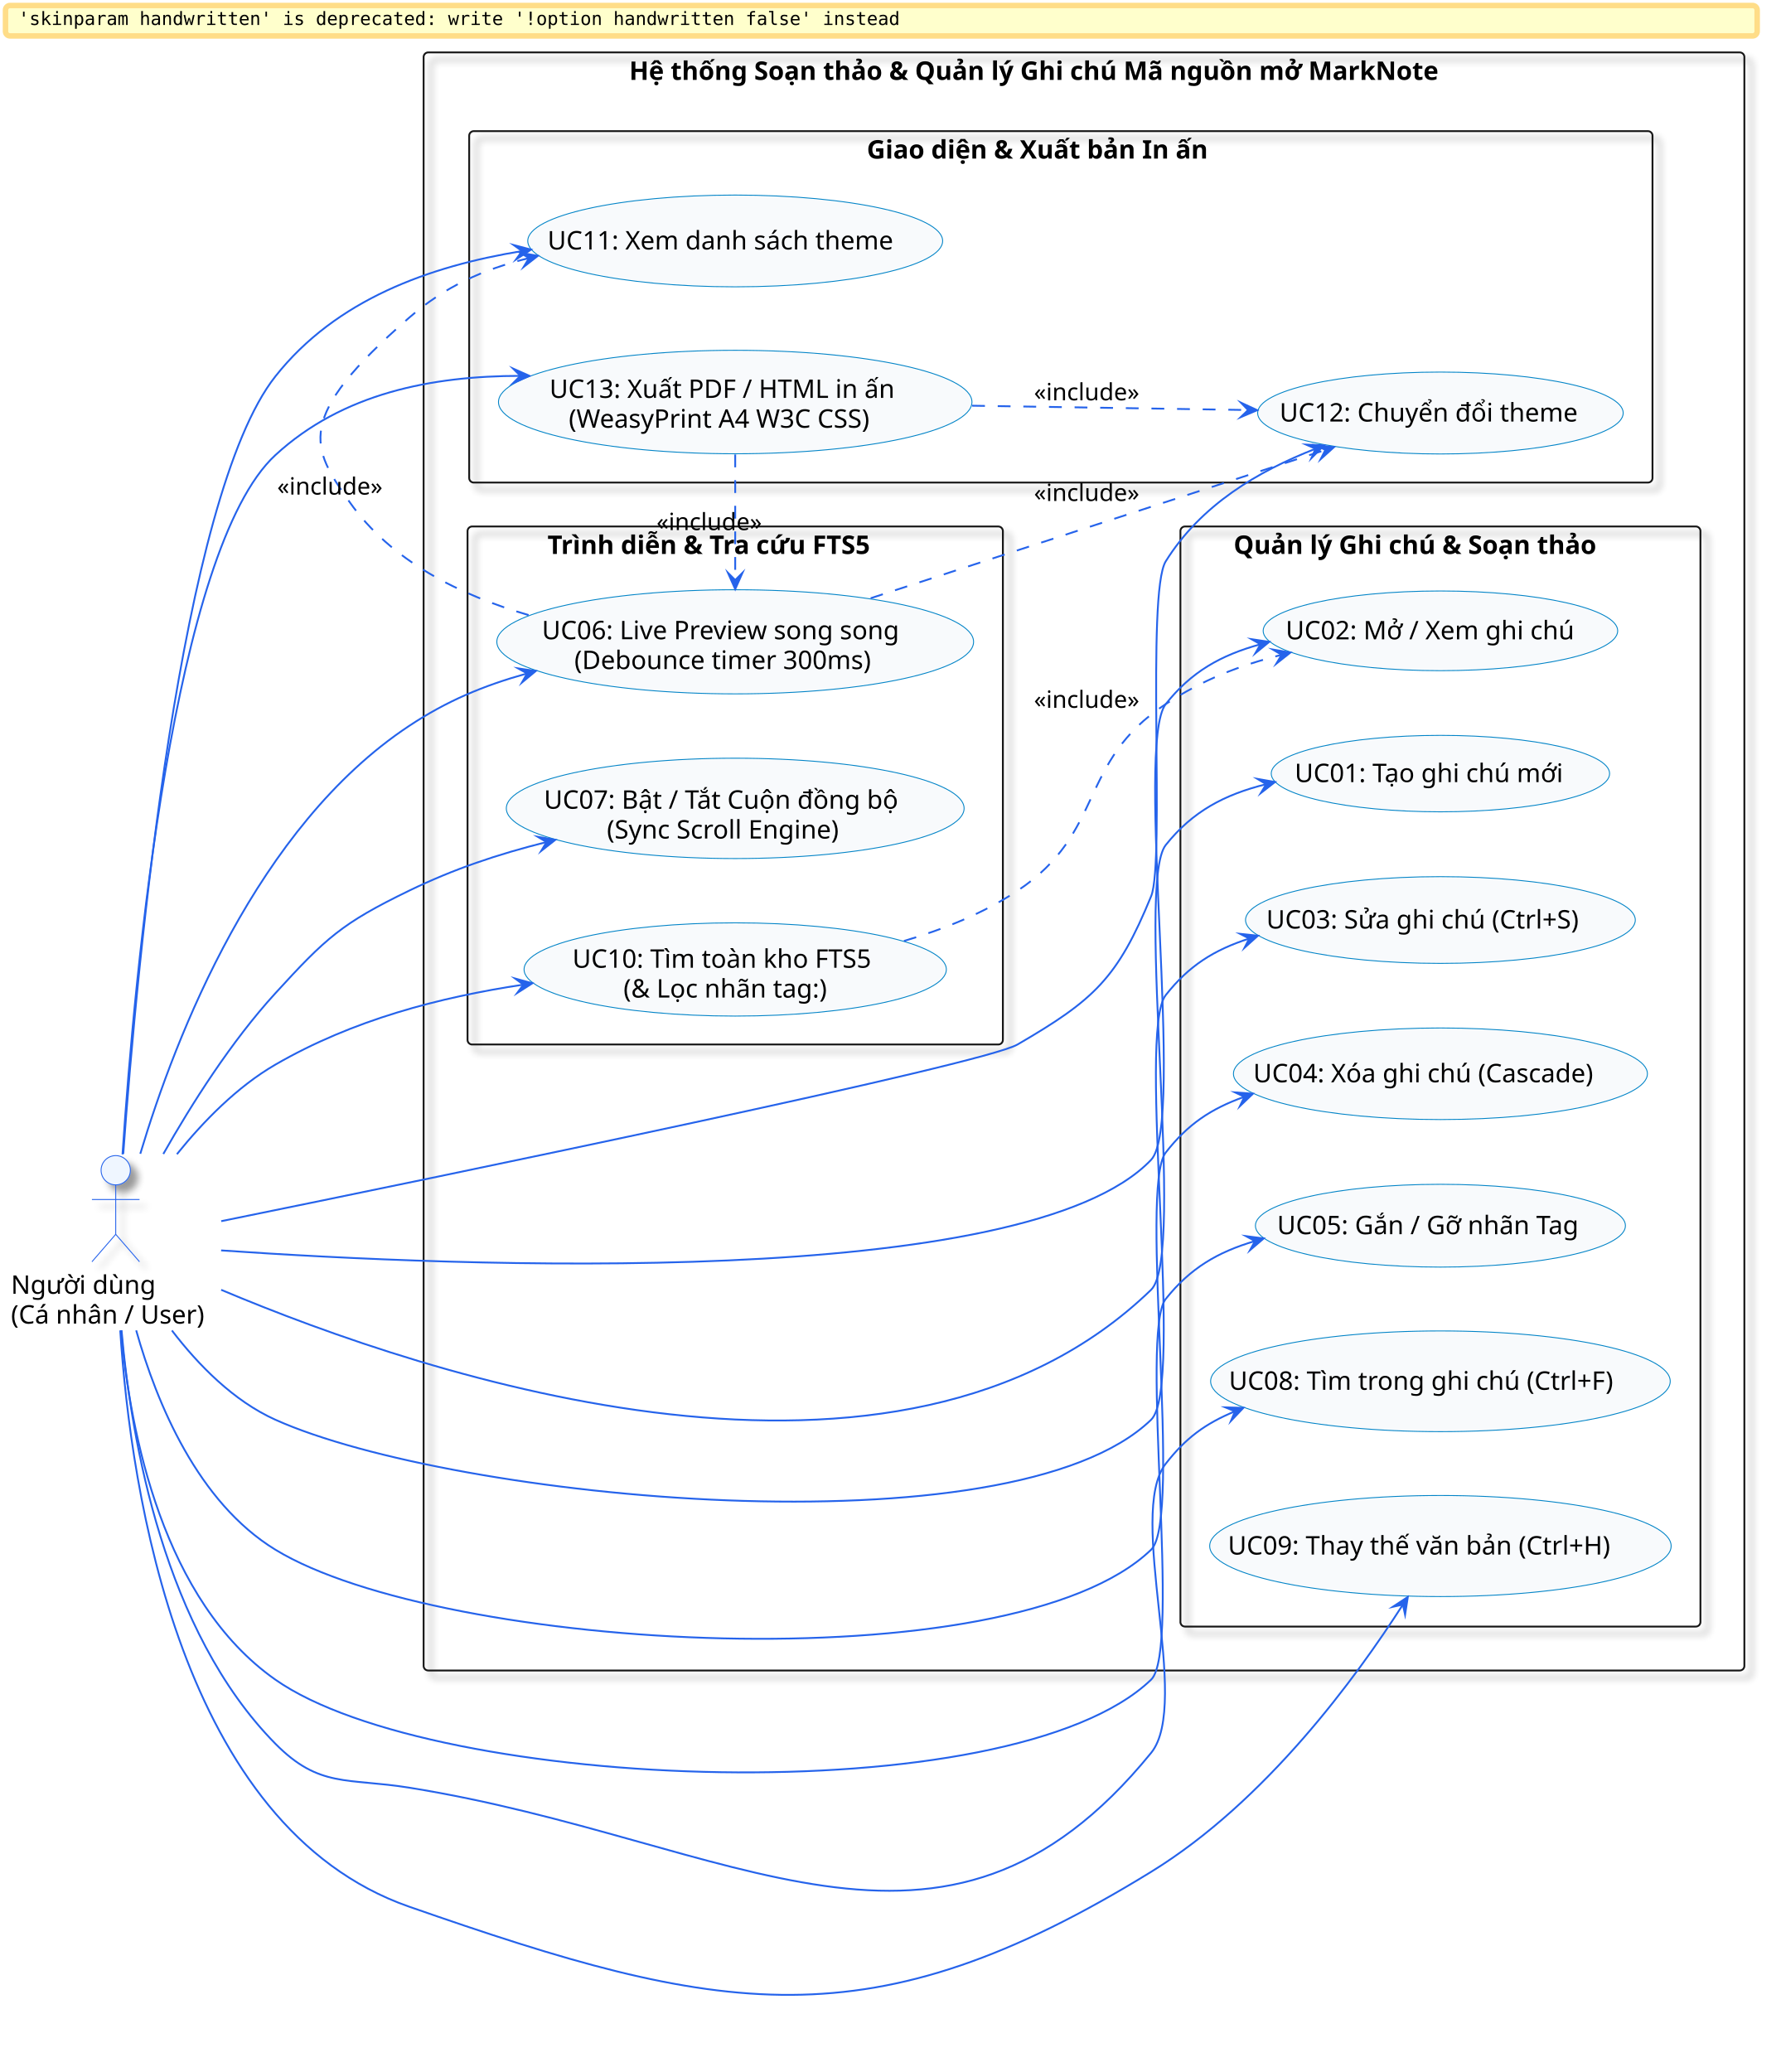
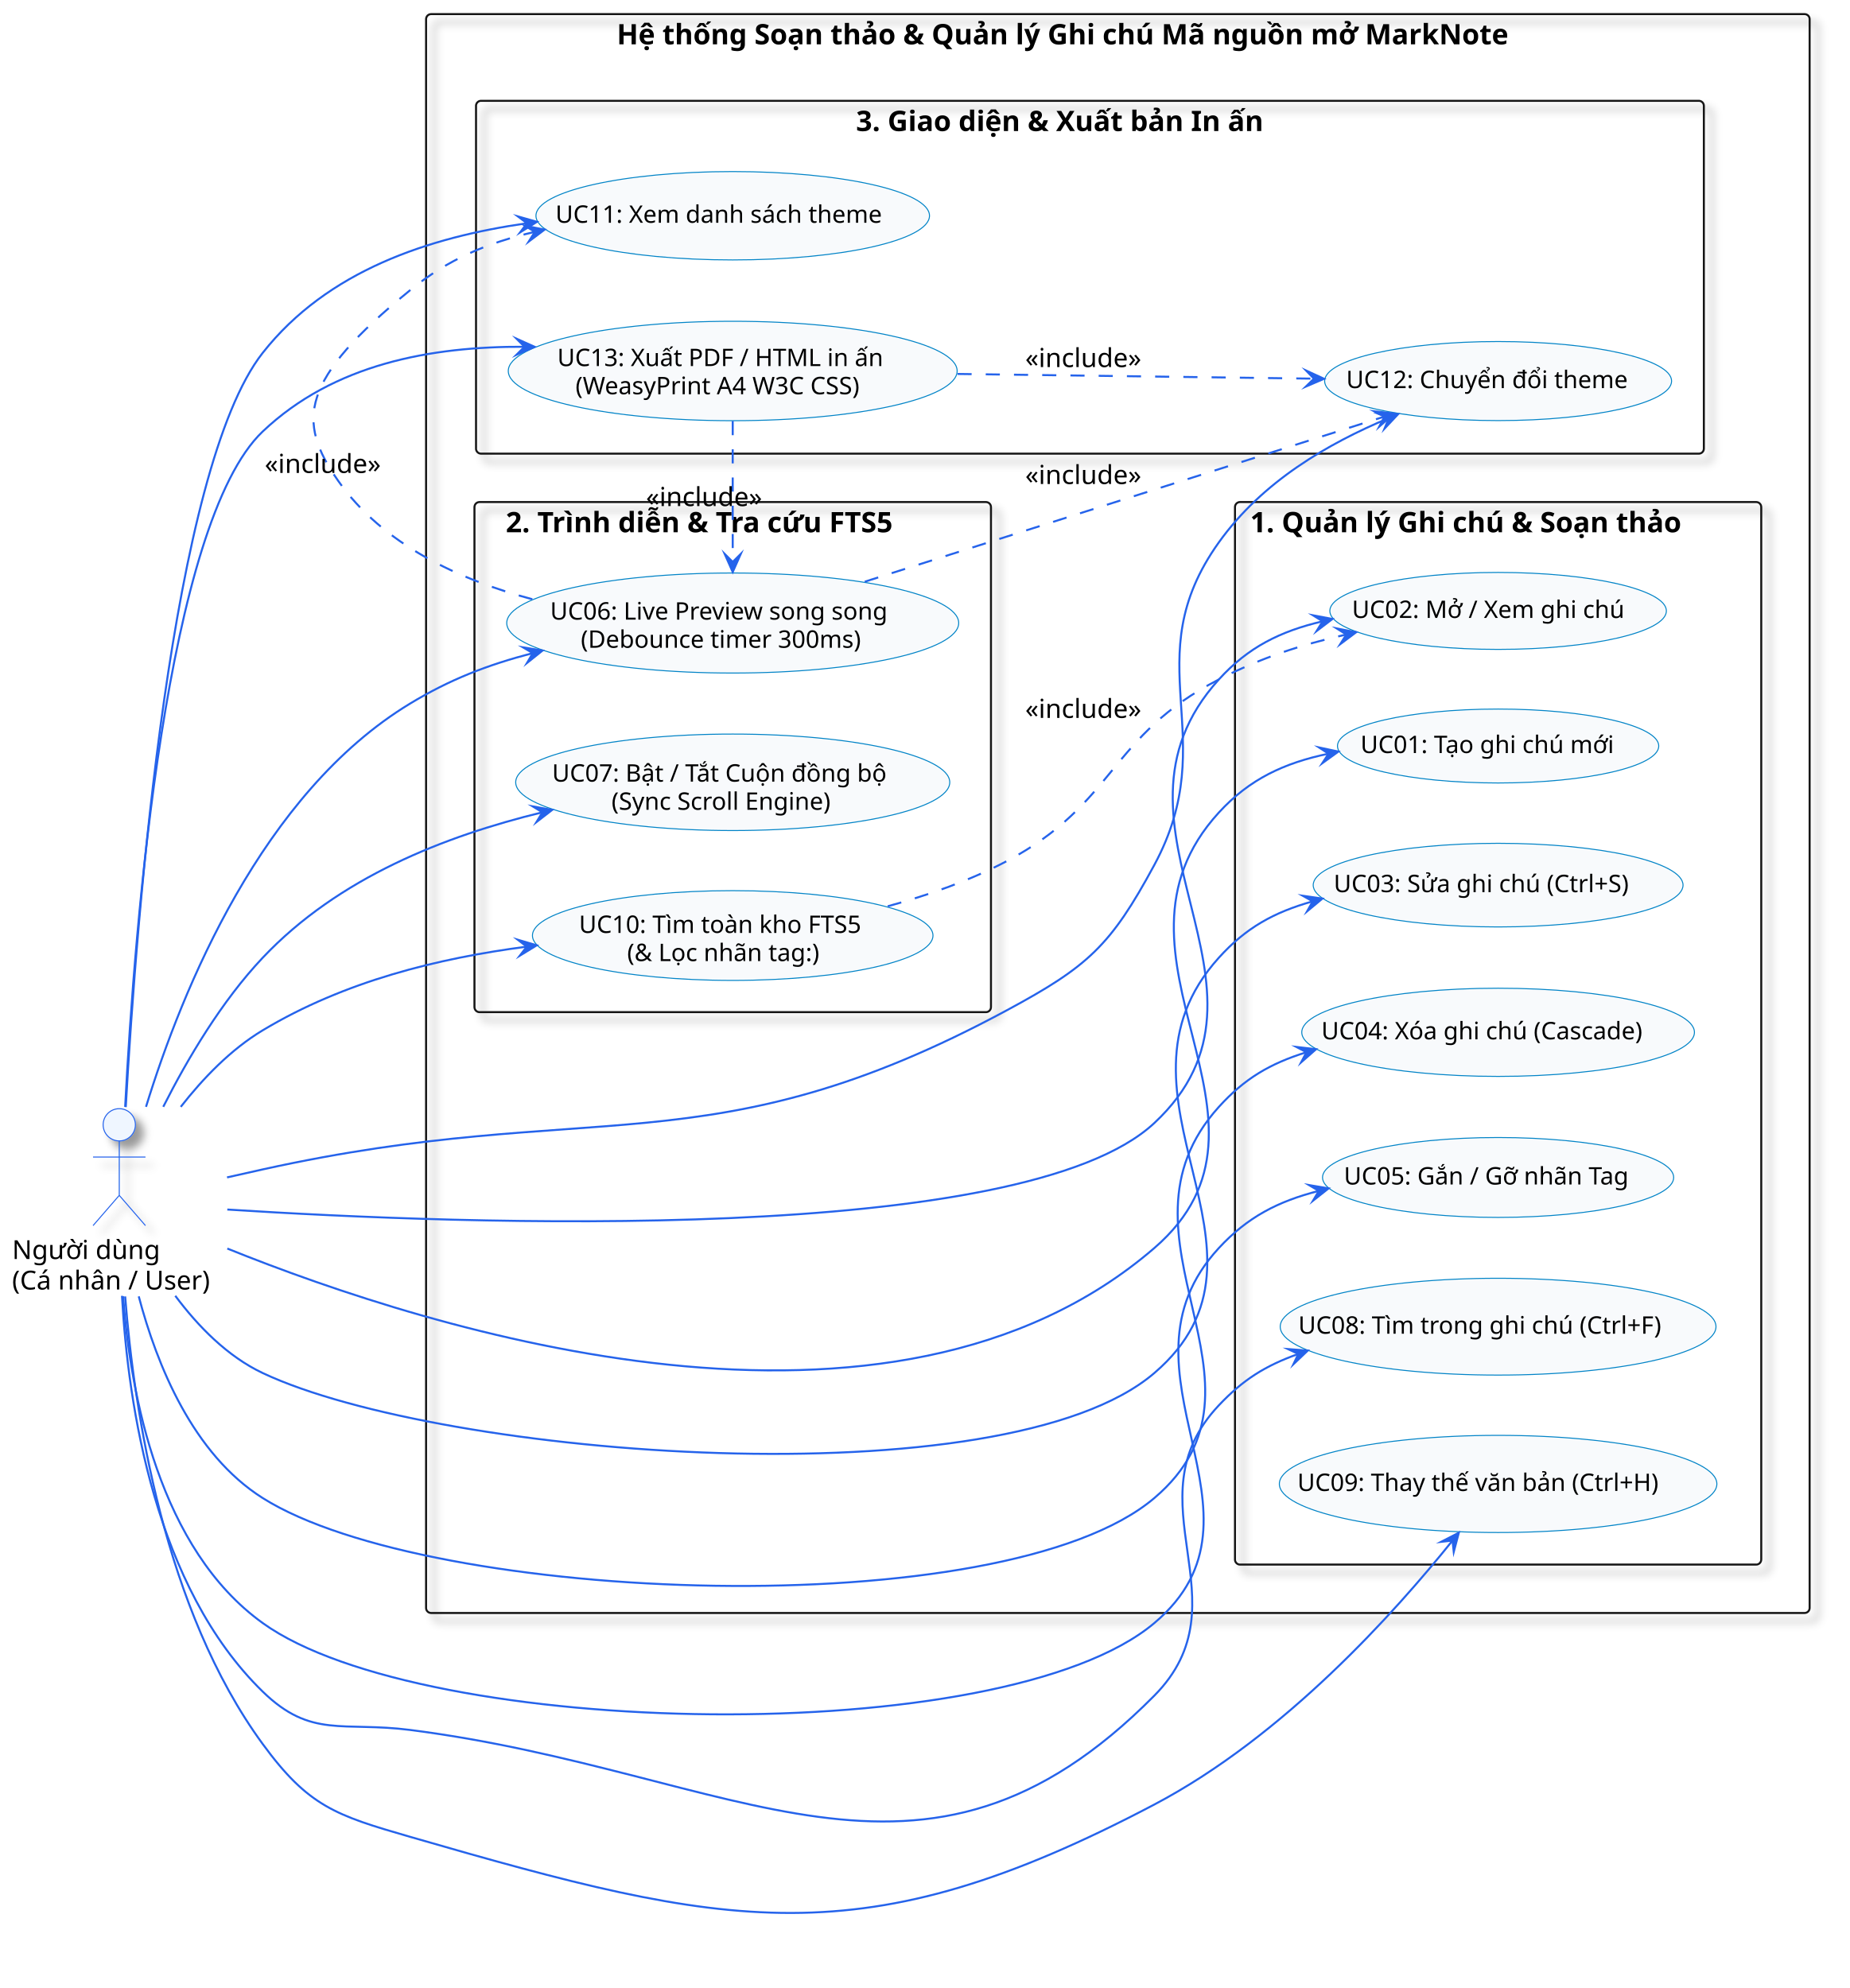
- <svg xmlns="http://www.w3.org/2000/svg" version="1.1" data-diagram-type="DESCRIPTION" style="width:973px;height:1132px;background:#FFFFFF;" width="973px" height="1132px" viewBox="0 0 973 1132" zoomAndPan="magnify" preserveAspectRatio="none" contentStyleType="text/css">
+ <svg xmlns="http://www.w3.org/2000/svg" version="1.1" data-diagram-type="DESCRIPTION" style="width:917px;height:986px;background:#FFFFFF;" width="917px" height="986px" viewBox="0 0 917 986" zoomAndPan="magnify" preserveAspectRatio="none" contentStyleType="text/css">
  <defs>
-     <filter id="f12f9szwj4ebr2" x="-1" y="-1" width="300%" height="300%">
+     <filter id="fkn9nlj44kqrz" x="-1" y="-1" width="300%" height="300%">
      <feGaussianBlur result="blurOut" stdDeviation="2" />
      <feColorMatrix type="matrix" in="blurOut" result="blurOut2" values="0 0 0 0 0 0 0 0 0 0 0 0 0 0 0 0 0 0 .4 0" />
      <feOffset result="blurOut3" in="blurOut2" dx="4" dy="4" />
      <feBlend in="SourceGraphic" in2="blurOut3" mode="normal" />
    </filter>
  </defs>
  <g font-family="sans-serif" lengthAdjust="spacing">
-     <rect x="3" y="3" width="957.05" height="16.641" fill="#FFC" style="stroke:#FD8;stroke-width:3;" rx="2.5" ry="2.5" />
-     <text x="10" y="13.641" fill="#000" font-size="10" textLength="481.641" font-family="monospace">'skinparam handwritten' is deprecated: write '!option handwritten false' instead</text>
-     <g class="cluster" data-qualified-name="H. th.ng So.n th.o . Qu.n l. Ghi ch. M. ngu.n m. MarkNote" id="ent0002" data-source-line="20">
-       <rect x="231.45" y="28.641" width="721.6" height="884" fill="none" style="stroke:#181818;stroke-width:1;" filter="url(#f12f9szwj4ebr2)" rx="2.5" ry="2.5" />
-       <text x="343.774" y="43.636" fill="#000" font-size="14" textLength="496.952" font-weight="700" font-family="'Segoe UI'">Hệ thống Soạn thảo &amp; Quản lý Ghi chú Mã nguồn mở MarkNote</text>
+     <g class="cluster" data-qualified-name="H. th.ng So.n th.o . Qu.n l. Ghi ch. M. ngu.n m. MarkNote" id="ent0002" data-source-line="23">
+       <rect x="211.28" y="7" width="686.08" height="793" fill="none" style="stroke:#181818;stroke-width:1;" filter="url(#fkn9nlj44kqrz)" rx="2.5" ry="2.5" />
+       <text x="305.844" y="21.995" fill="#000" font-size="14" textLength="496.952" font-weight="700" font-family="'Segoe UI'">Hệ thống Soạn thảo &amp; Quản lý Ghi chú Mã nguồn mở MarkNote</text>
    </g>
-     <g class="cluster" data-qualified-name="H. th.ng So.n th.o . Qu.n l. Ghi ch. M. ngu.n m. MarkNote.Qu.n l. Ghi ch. . So.n th.o" id="ent0003" data-source-line="21">
-       <rect x="644.93" y="287.641" width="284.12" height="601" fill="none" style="stroke:#181818;stroke-width:1;" filter="url(#f12f9szwj4ebr2)" rx="2.5" ry="2.5" />
-       <text x="673.995" y="302.636" fill="#000" font-size="14" textLength="225.989" font-weight="700" font-family="'Segoe UI'">Quản lý Ghi chú &amp; Soạn thảo</text>
+     <g class="cluster" data-qualified-name="H. th.ng So.n th.o . Qu.n l. Ghi ch. M. ngu.n m. MarkNote.1. Qu.n l. Ghi ch. . So.n th.o" id="ent0003" data-source-line="24">
+       <rect x="612.4" y="249" width="260.96" height="527" fill="none" style="stroke:#181818;stroke-width:1;" filter="url(#fkn9nlj44kqrz)" rx="2.5" ry="2.5" />
+       <text x="619.919" y="263.995" fill="#000" font-size="14" textLength="245.923" font-weight="700" font-family="'Segoe UI'">1. Quản lý Ghi chú &amp; Soạn thảo</text>
    </g>
-     <g class="cluster" data-qualified-name="H. th.ng So.n th.o . Qu.n l. Ghi ch. M. ngu.n m. MarkNote.Tr.nh di.n . Tra c.u FTS5" id="ent0011" data-source-line="31">
-       <rect x="255.45" y="287.641" width="292.48" height="283" fill="none" style="stroke:#181818;stroke-width:1;" filter="url(#f12f9szwj4ebr2)" rx="2.5" ry="2.5" />
-       <text x="299.13" y="302.636" fill="#000" font-size="14" textLength="205.119" font-weight="700" font-family="'Segoe UI'">Trình diễn &amp; Tra cứu FTS5</text>
+     <g class="cluster" data-qualified-name="H. th.ng So.n th.o . Qu.n l. Ghi ch. M. ngu.n m. MarkNote.2. Tr.nh di.n . Tra c.u FTS5" id="ent0011" data-source-line="34">
+       <rect x="235.28" y="249" width="256.12" height="253" fill="none" style="stroke:#181818;stroke-width:1;" filter="url(#fkn9nlj44kqrz)" rx="2.5" ry="2.5" />
+       <text x="250.814" y="263.995" fill="#000" font-size="14" textLength="225.053" font-weight="700" font-family="'Segoe UI'">2. Trình diễn &amp; Tra cứu FTS5</text>
    </g>
-     <g class="cluster" data-qualified-name="H. th.ng So.n th.o . Qu.n l. Ghi ch. M. ngu.n m. MarkNote.Giao di.n . Xu.t b.n In .n" id="ent0015" data-source-line="37">
-       <rect x="256.35" y="71.641" width="646.51" height="192" fill="none" style="stroke:#181818;stroke-width:1;" filter="url(#f12f9szwj4ebr2)" rx="2.5" ry="2.5" />
-       <text x="473.597" y="86.636" fill="#000" font-size="14" textLength="212.017" font-weight="700" font-family="'Segoe UI'">Giao diện &amp; Xuất bản In ấn</text>
+     <g class="cluster" data-qualified-name="H. th.ng So.n th.o . Qu.n l. Ghi ch. M. ngu.n m. MarkNote.3. Giao di.n . Xu.t b.n In .n" id="ent0015" data-source-line="40">
+       <rect x="236.04" y="50" width="608.87" height="175" fill="none" style="stroke:#181818;stroke-width:1;" filter="url(#fkn9nlj44kqrz)" rx="2.5" ry="2.5" />
+       <text x="424.5" y="64.995" fill="#000" font-size="14" textLength="231.95" font-weight="700" font-family="'Segoe UI'">3. Giao diện &amp; Xuất bản In ấn</text>
    </g>
-     <g class="entity" data-qualified-name="H. th.ng So.n th.o . Qu.n l. Ghi ch. M. ngu.n m. MarkNote.Qu.n l. Ghi ch. . So.n th.o.UC01" id="ent0004" data-source-line="22">
-       <ellipse cx="786.987" cy="422.638" rx="92.437" ry="20.887" fill="#F8FAFC" style="stroke:#0284C7;stroke-width:0.5;" />
-       <text x="707.369" y="427.286" fill="#000" font-size="14" textLength="159.236" font-family="'Segoe UI'">UC01: Tạo ghi chú mới</text>
+     <g class="entity" data-qualified-name="H. th.ng So.n th.o . Qu.n l. Ghi ch. M. ngu.n m. MarkNote.1. Qu.n l. Ghi ch. . So.n th.o.UC01" id="ent0004" data-source-line="25">
+       <ellipse cx="742.88" cy="370.002" rx="79.66" ry="18.332" fill="#F8FAFC" style="stroke:#0284C7;stroke-width:0.5;" />
+       <text x="674.636" y="373.486" fill="#000" font-size="12" textLength="136.488" font-family="'Segoe UI'">UC01: Tạo ghi chú mới</text>
    </g>
-     <g class="entity" data-qualified-name="H. th.ng So.n th.o . Qu.n l. Ghi ch. M. ngu.n m. MarkNote.Qu.n l. Ghi ch. . So.n th.o.UC02" id="ent0005" data-source-line="23">
-       <ellipse cx="786.995" cy="344.642" rx="96.855" ry="21.771" fill="#F8FAFC" style="stroke:#0284C7;stroke-width:0.5;" />
-       <text x="702.444" y="349.29" fill="#000" font-size="14" textLength="169.101" font-family="'Segoe UI'">UC02: Mở / Xem ghi chú</text>
+     <g class="entity" data-qualified-name="H. th.ng So.n th.o . Qu.n l. Ghi ch. M. ngu.n m. MarkNote.1. Qu.n l. Ghi ch. . So.n th.o.UC02" id="ent0005" data-source-line="26">
+       <ellipse cx="742.877" cy="302.999" rx="83.447" ry="19.089" fill="#F8FAFC" style="stroke:#0284C7;stroke-width:0.5;" />
+       <text x="670.405" y="306.484" fill="#000" font-size="12" textLength="144.943" font-family="'Segoe UI'">UC02: Mở / Xem ghi chú</text>
    </g>
-     <g class="entity" data-qualified-name="H. th.ng So.n th.o . Qu.n l. Ghi ch. M. ngu.n m. MarkNote.Qu.n l. Ghi ch. . So.n th.o.UC03" id="ent0006" data-source-line="24">
-       <ellipse cx="786.987" cy="502.636" rx="106.477" ry="23.695" fill="#F8FAFC" style="stroke:#0284C7;stroke-width:0.5;" />
-       <text x="691.868" y="507.284" fill="#000" font-size="14" textLength="190.237" font-family="'Segoe UI'">UC03: Sửa ghi chú (Ctrl+S)</text>
+     <g class="entity" data-qualified-name="H. th.ng So.n th.o . Qu.n l. Ghi ch. M. ngu.n m. MarkNote.1. Qu.n l. Ghi ch. . So.n th.o.UC03" id="ent0006" data-source-line="27">
+       <ellipse cx="742.885" cy="438.999" rx="91.695" ry="20.739" fill="#F8FAFC" style="stroke:#0284C7;stroke-width:0.5;" />
+       <text x="661.354" y="442.483" fill="#000" font-size="12" textLength="163.061" font-family="'Segoe UI'">UC03: Sửa ghi chú (Ctrl+S)</text>
    </g>
-     <g class="entity" data-qualified-name="H. th.ng So.n th.o . Qu.n l. Ghi ch. M. ngu.n m. MarkNote.Qu.n l. Ghi ch. . So.n th.o.UC04" id="ent0007" data-source-line="25">
-       <ellipse cx="786.993" cy="586.637" rx="113.083" ry="25.017" fill="#F8FAFC" style="stroke:#0284C7;stroke-width:0.5;" />
-       <text x="684.727" y="591.286" fill="#000" font-size="14" textLength="204.531" font-family="'Segoe UI'">UC04: Xóa ghi chú (Cascade)</text>
+     <g class="entity" data-qualified-name="H. th.ng So.n th.o . Qu.n l. Ghi ch. M. ngu.n m. MarkNote.1. Qu.n l. Ghi ch. . So.n th.o.UC04" id="ent0007" data-source-line="28">
+       <ellipse cx="742.877" cy="512.001" rx="97.357" ry="21.871" fill="#F8FAFC" style="stroke:#0284C7;stroke-width:0.5;" />
+       <text x="655.22" y="515.486" fill="#000" font-size="12" textLength="175.313" font-family="'Segoe UI'">UC04: Xóa ghi chú (Cascade)</text>
    </g>
-     <g class="entity" data-qualified-name="H. th.ng So.n th.o . Qu.n l. Ghi ch. M. ngu.n m. MarkNote.Qu.n l. Ghi ch. . So.n th.o.UC05" id="ent0008" data-source-line="26">
-       <ellipse cx="786.988" cy="669.638" rx="101.088" ry="22.618" fill="#F8FAFC" style="stroke:#0284C7;stroke-width:0.5;" />
-       <text x="697.762" y="674.287" fill="#000" font-size="14" textLength="178.452" font-family="'Segoe UI'">UC05: Gắn / Gỡ nhãn Tag</text>
+     <g class="entity" data-qualified-name="H. th.ng So.n th.o . Qu.n l. Ghi ch. M. ngu.n m. MarkNote.1. Qu.n l. Ghi ch. . So.n th.o.UC05" id="ent0008" data-source-line="29">
+       <ellipse cx="742.875" cy="583.995" rx="87.075" ry="19.815" fill="#F8FAFC" style="stroke:#0284C7;stroke-width:0.5;" />
+       <text x="666.396" y="587.479" fill="#000" font-size="12" textLength="152.959" font-family="'Segoe UI'">UC05: Gắn / Gỡ nhãn Tag</text>
    </g>
-     <g class="entity" data-qualified-name="H. th.ng So.n th.o . Qu.n l. Ghi ch. M. ngu.n m. MarkNote.Qu.n l. Ghi ch. . So.n th.o.UC08" id="ent0009" data-source-line="27">
-       <ellipse cx="786.993" cy="754.641" rx="125.553" ry="27.511" fill="#F8FAFC" style="stroke:#0284C7;stroke-width:0.5;" />
-       <text x="671.411" y="759.29" fill="#000" font-size="14" textLength="231.164" font-family="'Segoe UI'">UC08: Tìm trong ghi chú (Ctrl+F)</text>
+     <g class="entity" data-qualified-name="H. th.ng So.n th.o . Qu.n l. Ghi ch. M. ngu.n m. MarkNote.1. Qu.n l. Ghi ch. . So.n th.o.UC08" id="ent0009" data-source-line="30">
+       <ellipse cx="742.875" cy="657.999" rx="108.045" ry="24.009" fill="#F8FAFC" style="stroke:#0284C7;stroke-width:0.5;" />
+       <text x="643.805" y="661.483" fill="#000" font-size="12" textLength="198.141" font-family="'Segoe UI'">UC08: Tìm trong ghi chú (Ctrl+F)</text>
    </g>
-     <g class="entity" data-qualified-name="H. th.ng So.n th.o . Qu.n l. Ghi ch. M. ngu.n m. MarkNote.Qu.n l. Ghi ch. . So.n th.o.UC09" id="ent0010" data-source-line="28">
-       <ellipse cx="786.989" cy="844.642" rx="126.059" ry="27.612" fill="#F8FAFC" style="stroke:#0284C7;stroke-width:0.5;" />
-       <text x="670.87" y="849.291" fill="#000" font-size="14" textLength="232.237" font-family="'Segoe UI'">UC09: Thay thế văn bản (Ctrl+H)</text>
+     <g class="entity" data-qualified-name="H. th.ng So.n th.o . Qu.n l. Ghi ch. M. ngu.n m. MarkNote.1. Qu.n l. Ghi ch. . So.n th.o.UC09" id="ent0010" data-source-line="31">
+       <ellipse cx="742.879" cy="735.996" rx="108.479" ry="24.096" fill="#F8FAFC" style="stroke:#0284C7;stroke-width:0.5;" />
+       <text x="643.349" y="739.48" fill="#000" font-size="12" textLength="199.061" font-family="'Segoe UI'">UC09: Thay thế văn bản (Ctrl+H)</text>
    </g>
-     <g class="entity" data-qualified-name="H. th.ng So.n th.o . Qu.n l. Ghi ch. M. ngu.n m. MarkNote.Tr.nh di.n . Tra c.u FTS5.UC06" id="ent0012" data-source-line="32">
-       <ellipse cx="401.688" cy="350.638" rx="130.238" ry="28.448" fill="#F8FAFC" style="stroke:#0284C7;stroke-width:0.5;" />
-       <text x="296.073" y="349.244" fill="#000" font-size="14" textLength="211.23" font-family="'Segoe UI'">UC06: Live Preview song song</text>
-       <text x="313.805" y="365.541" fill="#000" font-size="14" textLength="175.766" font-family="'Segoe UI'">(Debounce timer 300ms)</text>
+     <g class="entity" data-qualified-name="H. th.ng So.n th.o . Qu.n l. Ghi ch. M. ngu.n m. MarkNote.2. Tr.nh di.n . Tra c.u FTS5.UC06" id="ent0012" data-source-line="35">
+       <ellipse cx="363.341" cy="309.002" rx="112.061" ry="24.812" fill="#F8FAFC" style="stroke:#0284C7;stroke-width:0.5;" />
+       <text x="272.814" y="307.307" fill="#000" font-size="12" textLength="181.055" font-family="'Segoe UI'">UC06: Live Preview song song</text>
+       <text x="288.013" y="321.276" fill="#000" font-size="12" textLength="150.656" font-family="'Segoe UI'">(Debounce timer 300ms)</text>
    </g>
-     <g class="entity" data-qualified-name="H. th.ng So.n th.o . Qu.n l. Ghi ch. M. ngu.n m. MarkNote.Tr.nh di.n . Tra c.u FTS5.UC07" id="ent0013" data-source-line="33">
-       <ellipse cx="401.689" cy="441.642" rx="125.059" ry="27.412" fill="#F8FAFC" style="stroke:#0284C7;stroke-width:0.5;" />
-       <text x="297.181" y="441.827" fill="#000" font-size="14" textLength="209.016" font-family="'Segoe UI'">UC07: Bật / Tắt Cuộn đồng bộ</text>
-       <text x="331.572" y="458.124" fill="#000" font-size="14" textLength="140.232" font-family="'Segoe UI'">(Sync Scroll Engine)</text>
+     <g class="entity" data-qualified-name="H. th.ng So.n th.o . Qu.n l. Ghi ch. M. ngu.n m. MarkNote.2. Tr.nh di.n . Tra c.u FTS5.UC07" id="ent0013" data-source-line="36">
+       <ellipse cx="363.342" cy="388.004" rx="107.622" ry="23.924" fill="#F8FAFC" style="stroke:#0284C7;stroke-width:0.5;" />
+       <text x="273.763" y="387.663" fill="#000" font-size="12" textLength="179.156" font-family="'Segoe UI'">UC07: Bật / Tắt Cuộn đồng bộ</text>
+       <text x="303.242" y="401.632" fill="#000" font-size="12" textLength="120.199" font-family="'Segoe UI'">(Sync Scroll Engine)</text>
    </g>
-     <g class="entity" data-qualified-name="H. th.ng So.n th.o . Qu.n l. Ghi ch. M. ngu.n m. MarkNote.Tr.nh di.n . Tra c.u FTS5.UC10" id="ent0014" data-source-line="34">
-       <ellipse cx="401.687" cy="529.642" rx="115.357" ry="25.471" fill="#F8FAFC" style="stroke:#0284C7;stroke-width:0.5;" />
-       <text x="312.744" y="528.708" fill="#000" font-size="14" textLength="177.885" font-family="'Segoe UI'">UC10: Tìm toàn kho FTS5</text>
-       <text x="340.625" y="545.005" fill="#000" font-size="14" textLength="122.124" font-family="'Segoe UI'">(&amp; Lọc nhãn tag:)</text>
+     <g class="entity" data-qualified-name="H. th.ng So.n th.o . Qu.n l. Ghi ch. M. ngu.n m. MarkNote.2. Tr.nh di.n . Tra c.u FTS5.UC10" id="ent0014" data-source-line="37">
+       <ellipse cx="363.336" cy="464.001" rx="99.306" ry="22.261" fill="#F8FAFC" style="stroke:#0284C7;stroke-width:0.5;" />
+       <text x="287.099" y="462.701" fill="#000" font-size="12" textLength="152.473" font-family="'Segoe UI'">UC10: Tìm toàn kho FTS5</text>
+       <text x="310.997" y="476.67" fill="#000" font-size="12" textLength="104.678" font-family="'Segoe UI'">(&amp; Lọc nhãn tag:)</text>
    </g>
-     <g class="entity" data-qualified-name="H. th.ng So.n th.o . Qu.n l. Ghi ch. M. ngu.n m. MarkNote.Giao di.n . Xu.t b.n In .n.UC11" id="ent0016" data-source-line="38">
-       <ellipse cx="401.687" cy="131.638" rx="113.337" ry="25.067" fill="#F8FAFC" style="stroke:#0284C7;stroke-width:0.5;" />
-       <text x="299.148" y="136.286" fill="#000" font-size="14" textLength="205.078" font-family="'Segoe UI'">UC11: Xem danh sách theme</text>
+     <g class="entity" data-qualified-name="H. th.ng So.n th.o . Qu.n l. Ghi ch. M. ngu.n m. MarkNote.3. Giao di.n . Xu.t b.n In .n.UC11" id="ent0016" data-source-line="41">
+       <ellipse cx="363.344" cy="107.005" rx="97.574" ry="21.915" fill="#F8FAFC" style="stroke:#0284C7;stroke-width:0.5;" />
+       <text x="275.454" y="110.489" fill="#000" font-size="12" textLength="175.781" font-family="'Segoe UI'">UC11: Xem danh sách theme</text>
    </g>
-     <g class="entity" data-qualified-name="H. th.ng So.n th.o . Qu.n l. Ghi ch. M. ngu.n m. MarkNote.Giao di.n . Xu.t b.n In .n.UC12" id="ent0017" data-source-line="39">
-       <ellipse cx="786.988" cy="225.644" rx="99.868" ry="22.374" fill="#F8FAFC" style="stroke:#0284C7;stroke-width:0.5;" />
-       <text x="699.105" y="230.293" fill="#000" font-size="14" textLength="175.766" font-family="'Segoe UI'">UC12: Chuyển đổi theme</text>
+     <g class="entity" data-qualified-name="H. th.ng So.n th.o . Qu.n l. Ghi ch. M. ngu.n m. MarkNote.3. Giao di.n . Xu.t b.n In .n.UC12" id="ent0017" data-source-line="42">
+       <ellipse cx="742.879" cy="188.996" rx="86.029" ry="19.606" fill="#F8FAFC" style="stroke:#0284C7;stroke-width:0.5;" />
+       <text x="667.551" y="192.48" fill="#000" font-size="12" textLength="150.656" font-family="'Segoe UI'">UC12: Chuyển đổi theme</text>
    </g>
-     <g class="entity" data-qualified-name="H. th.ng So.n th.o . Qu.n l. Ghi ch. M. ngu.n m. MarkNote.Giao di.n . Xu.t b.n In .n.UC13" id="ent0018" data-source-line="40">
-       <ellipse cx="401.694" cy="219.639" rx="129.344" ry="28.269" fill="#F8FAFC" style="stroke:#0284C7;stroke-width:0.5;" />
-       <text x="300.218" y="217.382" fill="#000" font-size="14" textLength="202.952" font-family="'Segoe UI'">UC13: Xuất PDF / HTML in ấn</text>
-       <text x="310.745" y="233.679" fill="#000" font-size="14" textLength="181.897" font-family="'Segoe UI'">(WeasyPrint A4 W3C CSS)</text>
+     <g class="entity" data-qualified-name="H. th.ng So.n th.o . Qu.n l. Ghi ch. M. ngu.n m. MarkNote.3. Giao di.n . Xu.t b.n In .n.UC13" id="ent0018" data-source-line="43">
+       <ellipse cx="363.335" cy="183.999" rx="111.295" ry="24.659" fill="#F8FAFC" style="stroke:#0284C7;stroke-width:0.5;" />
+       <text x="276.356" y="181.564" fill="#000" font-size="12" textLength="173.959" font-family="'Segoe UI'">UC13: Xuất PDF / HTML in ấn</text>
+       <text x="285.379" y="195.533" fill="#000" font-size="12" textLength="155.912" font-family="'Segoe UI'">(WeasyPrint A4 W3C CSS)</text>
    </g>
-     <g class="entity" data-qualified-name="User" id="ent0001" data-source-line="18">
-       <ellipse cx="63.227" cy="639.341" rx="8" ry="8" fill="#EFF6FF" style="stroke:#2563EB;stroke-width:0.5;" filter="url(#f12f9szwj4ebr2)" />
-       <path d="M63.227,647.341 L63.227,674.341 M50.227,655.341 L76.227,655.341 M63.227,674.341 L50.227,689.341 M63.227,674.341 L76.227,689.341" style="stroke:#2563EB;stroke-width:0.5;" fill="none" filter="url(#f12f9szwj4ebr2)" />
-       <text x="6" y="706.836" fill="#000" font-size="14" textLength="80.657" font-family="'Segoe UI'">Người dùng</text>
-       <text x="6" y="723.133" fill="#000" font-size="14" textLength="114.454" font-family="'Segoe UI'">(Cá nhân / User)</text>
+     <g class="entity" data-qualified-name="User" id="ent0001" data-source-line="21">
+       <ellipse cx="59.139" cy="557.87" rx="8" ry="8" fill="#EFF6FF" style="stroke:#2563EB;stroke-width:0.5;" filter="url(#fkn9nlj44kqrz)" />
+       <path d="M59.139,565.87 L59.139,592.87 M46.139,573.87 L72.139,573.87 M59.139,592.87 L46.139,607.87 M59.139,592.87 L72.139,607.87" style="stroke:#2563EB;stroke-width:0.5;" fill="none" filter="url(#fkn9nlj44kqrz)" />
+       <text x="6" y="624.437" fill="#000" font-size="13" textLength="74.896" font-family="'Segoe UI'">Người dùng</text>
+       <text x="6" y="639.57" fill="#000" font-size="13" textLength="106.279" font-family="'Segoe UI'">(Cá nhân / User)</text>
    </g>
-     <g class="link" data-entity-1="ent0001" data-entity-2="ent0004" id="lnk19" data-source-line="44" data-link-type="dependency">
-       <path d="M120.83,704.661 C234.43,752.541 491.04,838.061 628.93,704.641 C648.34,685.851 620.07,482.751 636.93,461.641 C651.62,443.251 668.968,434.096 691.788,428.426" style="stroke:#2563EB;stroke-width:1;" fill="none" id="User-to-UC01" />
-       <polygon points="696.64,427.221,686.941,425.509,691.788,428.426,688.87,433.273,696.64,427.221" fill="#2563EB" style="stroke:#2563EB;stroke-width:1;stroke-linejoin:miter;stroke-miterlimit:10;" />
+     <g class="link" data-entity-1="ent0001" data-entity-2="ent0004" id="lnk19" data-source-line="47" data-link-type="dependency">
+       <path d="M112.72,619.25 C214.88,660.44 441.64,731.82 572.4,619 C645.88,555.61 538.88,474.6 604.4,403 C619.65,386.34 636.797,378.43 658.787,373.8" style="stroke:#2563EB;stroke-width:1;" fill="none" id="User-to-UC01" />
+       <polygon points="663.68,372.77,654.049,370.71,658.787,373.8,655.697,378.538,663.68,372.77" fill="#2563EB" style="stroke:#2563EB;stroke-width:1;stroke-linejoin:miter;stroke-miterlimit:10;" />
    </g>
-     <g class="link" data-entity-1="ent0001" data-entity-2="ent0005" id="lnk20" data-source-line="45" data-link-type="dependency">
-       <path d="M120.81,683.141 C249.96,692.051 560.55,705.351 628.93,633.641 C648.03,613.611 619.73,406.331 636.93,384.641 C650.91,367.001 666.949,357.956 688.659,351.986" style="stroke:#2563EB;stroke-width:1;" fill="none" id="User-to-UC02" />
-       <polygon points="693.48,350.661,683.742,349.19,688.659,351.986,685.863,356.904,693.48,350.661" fill="#2563EB" style="stroke:#2563EB;stroke-width:1;stroke-linejoin:miter;stroke-miterlimit:10;" />
+     <g class="link" data-entity-1="ent0001" data-entity-2="ent0005" id="lnk20" data-source-line="48" data-link-type="dependency">
+       <path d="M112.72,599.9 C229.84,607.39 507.05,618.03 572.4,557 C644.62,489.57 538.04,410.21 604.4,337 C618.93,320.97 634.853,313.096 655.873,308.146" style="stroke:#2563EB;stroke-width:1;" fill="none" id="User-to-UC02" />
+       <polygon points="660.74,307,651.063,305.169,655.873,308.146,652.897,312.956,660.74,307" fill="#2563EB" style="stroke:#2563EB;stroke-width:1;stroke-linejoin:miter;stroke-miterlimit:10;" />
    </g>
-     <g class="link" data-entity-1="ent0001" data-entity-2="ent0006" id="lnk21" data-source-line="46" data-link-type="dependency">
-       <path d="M93.92,726.881 C108.4,745.801 127.64,765.391 150.45,775.641 C247.45,819.201 552.46,849.521 628.93,775.641 C647.48,757.721 620.94,563.881 636.93,543.641 C649.57,527.631 663.084,519.054 682.534,512.744" style="stroke:#2563EB;stroke-width:1;" fill="none" id="User-to-UC03" />
-       <polygon points="687.29,511.201,677.495,510.173,682.534,512.744,679.964,517.783,687.29,511.201" fill="#2563EB" style="stroke:#2563EB;stroke-width:1;stroke-linejoin:miter;stroke-miterlimit:10;" />
+     <g class="link" data-entity-1="ent0001" data-entity-2="ent0006" id="lnk21" data-source-line="49" data-link-type="dependency">
+       <path d="M86.92,642.69 C98.19,657.8 112.8,672.76 130.28,681 C219.15,722.89 497.79,744.92 572.4,681 C642.77,620.73 542.31,543.77 604.4,475 C617.79,460.17 631.658,452.477 650.948,447.037" style="stroke:#2563EB;stroke-width:1;" fill="none" id="User-to-UC03" />
+       <polygon points="655.76,445.68,646.012,444.273,650.948,447.037,648.184,451.973,655.76,445.68" fill="#2563EB" style="stroke:#2563EB;stroke-width:1;stroke-linejoin:miter;stroke-miterlimit:10;" />
    </g>
-     <g class="link" data-entity-1="ent0001" data-entity-2="ent0007" id="lnk22" data-source-line="47" data-link-type="dependency">
-       <path d="M74.41,726.821 C85.65,766.671 108.07,820.751 150.45,846.641 C241.2,902.061 552.37,920.431 628.93,846.641 C646.3,829.901 622.07,648.651 636.93,629.641 C648.95,614.251 661.412,605.816 679.852,599.216" style="stroke:#2563EB;stroke-width:1;" fill="none" id="User-to-UC04" />
-       <polygon points="684.56,597.531,674.738,596.797,679.852,599.216,677.434,604.33,684.56,597.531" fill="#2563EB" style="stroke:#2563EB;stroke-width:1;stroke-linejoin:miter;stroke-miterlimit:10;" />
+     <g class="link" data-entity-1="ent0001" data-entity-2="ent0007" id="lnk22" data-source-line="50" data-link-type="dependency">
+       <path d="M68.8,642.96 C77.83,677.18 95.72,721.2 130.28,743 C213.37,795.43 497.49,806.57 572.4,743 C639.03,686.46 545.76,613.79 604.4,549 C617.09,534.99 629.696,527.527 647.836,521.877" style="stroke:#2563EB;stroke-width:1;" fill="none" id="User-to-UC04" />
+       <polygon points="652.61,520.39,642.828,519.247,647.836,521.877,645.207,526.885,652.61,520.39" fill="#2563EB" style="stroke:#2563EB;stroke-width:1;stroke-linejoin:miter;stroke-miterlimit:10;" />
    </g>
-     <g class="link" data-entity-1="ent0001" data-entity-2="ent0008" id="lnk23" data-source-line="48" data-link-type="dependency">
-       <path d="M66.11,726.841 C71.2,783.291 89.09,874.541 150.45,917.641 C237.47,978.751 552.31,991.371 628.93,917.641 C645.6,901.601 622.5,727.721 636.93,709.641 C650.3,692.881 665.076,684.121 685.666,678.021" style="stroke:#2563EB;stroke-width:1;" fill="none" id="User-to-UC05" />
-       <polygon points="690.46,676.601,680.695,675.322,685.666,678.021,682.967,682.992,690.46,676.601" fill="#2563EB" style="stroke:#2563EB;stroke-width:1;stroke-linejoin:miter;stroke-miterlimit:10;" />
+     <g class="link" data-entity-1="ent0001" data-entity-2="ent0008" id="lnk23" data-source-line="51" data-link-type="dependency">
+       <path d="M61.03,642.93 C64.78,692.43 79.17,768.24 130.28,805 C210.04,862.37 497.27,868.31 572.4,805 C636.55,750.95 547.47,680.61 604.4,619 C618.61,603.63 633.696,595.84 653.976,590.65" style="stroke:#2563EB;stroke-width:1;" fill="none" id="User-to-UC05" />
+       <polygon points="658.82,589.41,649.109,587.766,653.976,590.65,651.093,595.516,658.82,589.41" fill="#2563EB" style="stroke:#2563EB;stroke-width:1;stroke-linejoin:miter;stroke-miterlimit:10;" />
    </g>
-     <g class="link" data-entity-1="ent0001" data-entity-2="ent0012" id="lnk24" data-source-line="49" data-link-type="dependency">
-       <path d="M76.65,630.341 C96.12,565.351 140.47,451.571 223.45,396.641 C244.13,382.951 263.845,374.678 287.965,367.928" style="stroke:#2563EB;stroke-width:1;" fill="none" id="User-to-UC06" />
-       <polygon points="292.78,366.581,283.035,365.154,287.965,367.928,285.191,372.858,292.78,366.581" fill="#2563EB" style="stroke:#2563EB;stroke-width:1;stroke-linejoin:miter;stroke-miterlimit:10;" />
+     <g class="link" data-entity-1="ent0001" data-entity-2="ent0012" id="lnk24" data-source-line="52" data-link-type="dependency">
+       <path d="M72.4,548.96 C90.36,490.62 129.95,393.45 203.28,349 C223.13,336.97 241.622,329.812 264.202,323.922" style="stroke:#2563EB;stroke-width:1;" fill="none" id="User-to-UC06" />
+       <polygon points="269.04,322.66,259.322,321.061,264.202,323.922,261.341,328.802,269.04,322.66" fill="#2563EB" style="stroke:#2563EB;stroke-width:1;stroke-linejoin:miter;stroke-miterlimit:10;" />
    </g>
-     <g class="link" data-entity-1="ent0001" data-entity-2="ent0013" id="lnk25" data-source-line="50" data-link-type="dependency">
-       <path d="M89.23,630.451 C104.75,603.051 126.31,569.051 150.45,542.641 C178.05,512.461 186.66,504.481 223.45,486.641 C248.31,474.591 271.891,466.749 298.591,460.039" style="stroke:#2563EB;stroke-width:1;" fill="none" id="User-to-UC07" />
-       <polygon points="303.44,458.821,293.736,457.135,298.591,460.039,295.686,464.894,303.44,458.821" fill="#2563EB" style="stroke:#2563EB;stroke-width:1;stroke-linejoin:miter;stroke-miterlimit:10;" />
+     <g class="link" data-entity-1="ent0001" data-entity-2="ent0013" id="lnk25" data-source-line="53" data-link-type="dependency">
+       <path d="M80.95,548.95 C93.05,525.02 109.93,496.53 130.28,475 C167.89,435.21 220.592,414.664 268.972,402.874" style="stroke:#2563EB;stroke-width:1;" fill="none" id="User-to-UC07" />
+       <polygon points="273.83,401.69,264.139,399.935,268.972,402.874,266.033,407.707,273.83,401.69" fill="#2563EB" style="stroke:#2563EB;stroke-width:1;stroke-linejoin:miter;stroke-miterlimit:10;" />
    </g>
-     <g class="link" data-entity-1="ent0001" data-entity-2="ent0009" id="lnk26" data-source-line="51" data-link-type="dependency">
-       <path d="M66.4,726.751 C71.72,787.401 89.75,891.161 150.45,952.641 C174.45,976.941 189.73,971.241 223.45,976.641 C401.59,1005.171 515.02,1097.541 628.93,957.641 C651.13,930.381 615.26,827.321 636.93,799.641 C647.84,785.701 658.31,777.852 674.72,771.062" style="stroke:#2563EB;stroke-width:1;" fill="none" id="User-to-UC08" />
-       <polygon points="679.34,769.151,669.494,768.896,674.72,771.062,672.553,776.288,679.34,769.151" fill="#2563EB" style="stroke:#2563EB;stroke-width:1;stroke-linejoin:miter;stroke-miterlimit:10;" />
+     <g class="link" data-entity-1="ent0001" data-entity-2="ent0009" id="lnk26" data-source-line="54" data-link-type="dependency">
+       <path d="M60.49,642.7 C63.5,697.38 76.96,787.07 130.28,839 C154.3,862.39 170.02,853.75 203.28,858 C366.18,878.86 456.86,957.72 572.4,841 C618.52,794.41 559.4,744.68 604.4,697 C616.32,684.37 627.291,677.421 643.791,671.531" style="stroke:#2563EB;stroke-width:1;" fill="none" id="User-to-UC08" />
+       <polygon points="648.5,669.85,638.679,669.109,643.791,671.531,641.369,676.643,648.5,669.85" fill="#2563EB" style="stroke:#2563EB;stroke-width:1;stroke-linejoin:miter;stroke-miterlimit:10;" />
    </g>
-     <g class="link" data-entity-1="ent0001" data-entity-2="ent0010" id="lnk27" data-source-line="52" data-link-type="dependency">
-       <path d="M65.69,726.851 C71.44,815.211 98.54,998.061 223.45,1041.641 C393.79,1101.071 475.24,1117.121 628.93,1022.641 C691.95,983.901 741.109,916.178 766.479,876.658" style="stroke:#2563EB;stroke-width:1;" fill="none" id="User-to-UC09" />
-       <polygon points="769.18,872.451,760.952,877.863,766.479,876.658,767.684,882.185,769.18,872.451" fill="#2563EB" style="stroke:#2563EB;stroke-width:1;stroke-linejoin:miter;stroke-miterlimit:10;" />
+     <g class="link" data-entity-1="ent0001" data-entity-2="ent0010" id="lnk27" data-source-line="55" data-link-type="dependency">
+       <path d="M62.06,643 C66.57,700.47 81.47,798.31 130.28,865 C152.93,895.95 166.44,900.36 203.28,911 C361.04,956.56 427.1,971.51 572.4,895 C637.02,860.98 691.85,799.489 720.27,764.089" style="stroke:#2563EB;stroke-width:1;" fill="none" id="User-to-UC09" />
+       <polygon points="723.4,760.19,714.646,764.704,720.27,764.089,720.885,769.712,723.4,760.19" fill="#2563EB" style="stroke:#2563EB;stroke-width:1;stroke-linejoin:miter;stroke-miterlimit:10;" />
    </g>
-     <g class="link" data-entity-1="ent0001" data-entity-2="ent0014" id="lnk28" data-source-line="53" data-link-type="dependency">
-       <path d="M96.65,630.581 C111.1,612.641 129.59,593.711 150.45,581.641 C192.8,557.141 240.136,544.846 285.946,537.936" style="stroke:#2563EB;stroke-width:1;" fill="none" id="User-to-UC10" />
-       <polygon points="290.89,537.191,281.394,534.578,285.946,537.936,282.587,542.488,290.89,537.191" fill="#2563EB" style="stroke:#2563EB;stroke-width:1;stroke-linejoin:miter;stroke-miterlimit:10;" />
+     <g class="link" data-entity-1="ent0001" data-entity-2="ent0014" id="lnk28" data-source-line="56" data-link-type="dependency">
+       <path d="M89.63,548.97 C100.73,534.77 114.53,520.45 130.28,511 C170.99,486.58 217.253,475.281 261.203,469.511" style="stroke:#2563EB;stroke-width:1;" fill="none" id="User-to-UC10" />
+       <polygon points="266.16,468.86,256.716,466.066,261.203,469.511,257.757,473.997,266.16,468.86" fill="#2563EB" style="stroke:#2563EB;stroke-width:1;stroke-linejoin:miter;stroke-miterlimit:10;" />
    </g>
-     <g class="link" data-entity-1="ent0001" data-entity-2="ent0016" id="lnk29" data-source-line="54" data-link-type="dependency">
-       <path d="M67.34,630.441 C75.12,523.611 98.62,271.201 150.45,205.641 C183.68,163.611 234.665,145.427 285.225,137.167" style="stroke:#2563EB;stroke-width:1;" fill="none" id="User-to-UC11" />
-       <polygon points="290.16,136.361,280.633,133.864,285.225,137.167,281.923,141.759,290.16,136.361" fill="#2563EB" style="stroke:#2563EB;stroke-width:1;stroke-linejoin:miter;stroke-miterlimit:10;" />
+     <g class="link" data-entity-1="ent0001" data-entity-2="ent0016" id="lnk29" data-source-line="57" data-link-type="dependency">
+       <path d="M62.36,549.1 C67.84,451.85 85,232.49 130.28,175 C162.42,134.19 212.77,117.646 261.32,110.726" style="stroke:#2563EB;stroke-width:1;" fill="none" id="User-to-UC11" />
+       <polygon points="266.27,110.02,256.796,107.33,261.32,110.726,257.924,115.25,266.27,110.02" fill="#2563EB" style="stroke:#2563EB;stroke-width:1;stroke-linejoin:miter;stroke-miterlimit:10;" />
    </g>
-     <g class="link" data-entity-1="ent0001" data-entity-2="ent0017" id="lnk30" data-source-line="55" data-link-type="dependency">
-       <path d="M120.87,667.161 C246.11,641.661 536.99,581.651 555.93,570.641 C597.82,546.281 610.57,534.491 628.93,489.641 C636.64,470.801 626.15,323.901 636.93,306.641 C656.28,275.661 687.205,257.515 718.745,245.155" style="stroke:#2563EB;stroke-width:1;" fill="none" id="User-to-UC12" />
-       <polygon points="723.4,243.331,713.561,242.89,718.745,245.155,716.48,250.339,723.4,243.331" fill="#2563EB" style="stroke:#2563EB;stroke-width:1;stroke-linejoin:miter;stroke-miterlimit:10;" />
+     <g class="link" data-entity-1="ent0001" data-entity-2="ent0017" id="lnk30" data-source-line="58" data-link-type="dependency">
+       <path d="M112.59,583.96 C118.56,582.61 124.55,581.27 130.28,580 C294.09,543.79 351.74,580.65 499.4,501 C539.51,479.37 550.76,469.11 572.4,429 C606.84,365.18 562.23,328 604.4,269 C626.08,238.67 658.521,220.029 688.691,207.339" style="stroke:#2563EB;stroke-width:1;" fill="none" id="User-to-UC12" />
+       <polygon points="693.3,205.4,683.453,205.202,688.691,207.339,686.555,212.577,693.3,205.4" fill="#2563EB" style="stroke:#2563EB;stroke-width:1;stroke-linejoin:miter;stroke-miterlimit:10;" />
    </g>
-     <g class="link" data-entity-1="ent0001" data-entity-2="ent0018" id="lnk31" data-source-line="56" data-link-type="dependency">
-       <path d="M66.93,630.671 C73.69,529.581 94.93,299.761 150.45,248.641 C187.21,214.791 236,205.385 284.3,205.345" style="stroke:#2563EB;stroke-width:1;" fill="none" id="User-to-UC13" />
-       <polygon points="289.3,205.341,280.3,201.341,284.3,205.341,280.3,209.341,289.3,205.341" fill="#2563EB" style="stroke:#2563EB;stroke-width:1;stroke-linejoin:miter;stroke-miterlimit:10;" />
+     <g class="link" data-entity-1="ent0001" data-entity-2="ent0018" id="lnk31" data-source-line="59" data-link-type="dependency">
+       <path d="M62.06,548.98 C66.85,457.2 82.58,259.24 130.28,214 C165.58,180.53 213.63,171.788 260.1,171.988" style="stroke:#2563EB;stroke-width:1;" fill="none" id="User-to-UC13" />
+       <polygon points="265.1,172.01,256.117,167.971,260.1,171.988,256.083,175.971,265.1,172.01" fill="#2563EB" style="stroke:#2563EB;stroke-width:1;stroke-linejoin:miter;stroke-miterlimit:10;" />
    </g>
-     <g class="link" data-entity-1="ent0012" data-entity-2="ent0017" id="lnk32" data-source-line="58" data-link-type="dependency">
-       <path d="M475.69,326.831 C549.32,302.821 656.726,267.79 724.116,245.82" style="stroke:#2563EB;stroke-width:1;stroke-dasharray:7,7;" fill="none" id="UC06-to-UC12" />
-       <polygon points="728.87,244.271,719.073,243.257,724.116,245.82,721.553,250.863,728.87,244.271" fill="#2563EB" style="stroke:#2563EB;stroke-width:1;stroke-linejoin:miter;stroke-miterlimit:10;" />
-       <text x="564.93" y="273.708" fill="#000" font-size="13" textLength="63.007" font-family="'Segoe UI'">«include»</text>
+     <g class="link" data-entity-1="ent0012" data-entity-2="ent0017" id="lnk32" data-source-line="61" data-link-type="dependency">
+       <path d="M428.81,288.51 C503.05,264.91 618.695,228.154 686.515,206.604" style="stroke:#2563EB;stroke-width:1;stroke-dasharray:7,7;" fill="none" id="UC06-to-UC12" />
+       <polygon points="691.28,205.09,681.491,204.003,686.515,206.604,683.914,211.628,691.28,205.09" fill="#2563EB" style="stroke:#2563EB;stroke-width:1;stroke-linejoin:miter;stroke-miterlimit:10;" />
+       <text x="508.4" y="240.067" fill="#000" font-size="13" textLength="63.007" font-family="'Segoe UI'">«include»</text>
    </g>
-     <g class="link" data-entity-1="ent0012" data-entity-2="ent0016" id="lnk33" data-source-line="59" data-link-type="dependency">
-       <path d="M288.82,336.041 C251.42,325.221 213.59,306.501 190.91,274.141 C170.15,244.531 160.17,228.621 223.45,173.641 C243.13,156.541 263.638,147.297 289.028,140.987" style="stroke:#2563EB;stroke-width:1;stroke-dasharray:7,7;" fill="none" id="UC06-to-UC11" />
-       <polygon points="293.88,139.781,284.181,138.069,289.028,140.987,286.11,145.833,293.88,139.781" fill="#2563EB" style="stroke:#2563EB;stroke-width:1;stroke-linejoin:miter;stroke-miterlimit:10;" />
-       <text x="151.45" y="270.208" fill="#000" font-size="13" textLength="63.007" font-family="'Segoe UI'">«include»</text>
+     <g class="link" data-entity-1="ent0012" data-entity-2="ent0016" id="lnk33" data-source-line="62" data-link-type="dependency">
+       <path d="M263.98,297.21 C227.56,287.53 189.86,270.04 167.71,238.5 C146.79,208.73 148.95,188.28 203.28,144 C222.18,128.6 241.438,120.484 265.198,115.004" style="stroke:#2563EB;stroke-width:1;stroke-dasharray:7,7;" fill="none" id="UC06-to-UC11" />
+       <polygon points="270.07,113.88,260.401,112.005,265.198,115.004,262.199,119.8,270.07,113.88" fill="#2563EB" style="stroke:#2563EB;stroke-width:1;stroke-linejoin:miter;stroke-miterlimit:10;" />
+       <text x="131.28" y="234.567" fill="#000" font-size="13" textLength="63.007" font-family="'Segoe UI'">«include»</text>
    </g>
-     <g class="link" data-entity-1="ent0014" data-entity-2="ent0005" id="lnk34" data-source-line="60" data-link-type="dependency">
-       <path d="M493.88,514.081 C515.38,507.771 537.41,498.951 555.93,486.641 C604.14,454.601 588.54,416.411 636.93,384.641 C657.2,371.331 676.925,363.666 700.215,357.726" style="stroke:#2563EB;stroke-width:1;stroke-dasharray:7,7;" fill="none" id="UC10-to-UC02" />
-       <polygon points="705.06,356.491,695.351,354.839,700.215,357.726,697.328,362.591,705.06,356.491" fill="#2563EB" style="stroke:#2563EB;stroke-width:1;stroke-linejoin:miter;stroke-miterlimit:10;" />
-       <text x="564.93" y="386.708" fill="#000" font-size="13" textLength="63.007" font-family="'Segoe UI'">«include»</text>
+     <g class="link" data-entity-1="ent0014" data-entity-2="ent0005" id="lnk34" data-source-line="63" data-link-type="dependency">
+       <path d="M440.19,449.5 C460.13,444.03 481.15,436.69 499.4,427 C553.69,398.19 549.76,365.14 604.4,337 C625.39,326.2 645.085,319.82 667.615,314.69" style="stroke:#2563EB;stroke-width:1;stroke-dasharray:7,7;" fill="none" id="UC10-to-UC02" />
+       <polygon points="672.49,313.58,662.827,311.678,667.615,314.69,664.603,319.478,672.49,313.58" fill="#2563EB" style="stroke:#2563EB;stroke-width:1;stroke-linejoin:miter;stroke-miterlimit:10;" />
+       <text x="508.4" y="356.067" fill="#000" font-size="13" textLength="63.007" font-family="'Segoe UI'">«include»</text>
    </g>
-     <g class="link" data-entity-1="ent0018" data-entity-2="ent0012" id="lnk35" data-source-line="61" data-link-type="dependency">
-       <path d="M401.69,248.321 C401.69,270.151 401.69,295.051 401.69,316.891" style="stroke:#2563EB;stroke-width:1;stroke-dasharray:7,7;" fill="none" id="UC13-to-UC06" />
-       <polygon points="401.69,321.891,405.69,312.891,401.69,316.891,397.69,312.891,401.69,321.891" fill="#2563EB" style="stroke:#2563EB;stroke-width:1;stroke-linejoin:miter;stroke-miterlimit:10;" />
-       <text x="358.69" y="289.618" fill="#000" font-size="13" textLength="63.007" font-family="'Segoe UI'">«include»</text>
+     <g class="link" data-entity-1="ent0018" data-entity-2="ent0012" id="lnk35" data-source-line="64" data-link-type="dependency">
+       <path d="M363.34,208.83 C363.34,230.53 363.34,256.88 363.34,278.71" style="stroke:#2563EB;stroke-width:1;stroke-dasharray:7,7;" fill="none" id="UC13-to-UC06" />
+       <polygon points="363.34,283.71,367.34,274.71,363.34,278.71,359.34,274.71,363.34,283.71" fill="#2563EB" style="stroke:#2563EB;stroke-width:1;stroke-linejoin:miter;stroke-miterlimit:10;" />
+       <text x="320.34" y="250.997" fill="#000" font-size="13" textLength="63.007" font-family="'Segoe UI'">«include»</text>
    </g>
-     <g class="link" data-entity-1="ent0018" data-entity-2="ent0017" id="lnk36" data-source-line="62" data-link-type="dependency">
-       <path d="M531.12,221.651 C581.92,222.441 634.401,223.262 681.891,224.012" style="stroke:#2563EB;stroke-width:1;stroke-dasharray:7,7;" fill="none" id="UC13-to-UC12" />
-       <polygon points="686.89,224.091,677.954,219.949,681.891,224.012,677.828,227.948,686.89,224.091" fill="#2563EB" style="stroke:#2563EB;stroke-width:1;stroke-linejoin:miter;stroke-miterlimit:10;" />
-       <text x="564.93" y="218.708" fill="#000" font-size="13" textLength="63.007" font-family="'Segoe UI'">«include»</text>
+     <g class="link" data-entity-1="ent0018" data-entity-2="ent0017" id="lnk36" data-source-line="65" data-link-type="dependency">
+       <path d="M474.81,185.47 C532.8,186.23 597.78,187.094 651.56,187.804" style="stroke:#2563EB;stroke-width:1;stroke-dasharray:7,7;" fill="none" id="UC13-to-UC12" />
+       <polygon points="656.56,187.87,647.614,183.752,651.56,187.804,647.508,191.751,656.56,187.87" fill="#2563EB" style="stroke:#2563EB;stroke-width:1;stroke-linejoin:miter;stroke-miterlimit:10;" />
+       <text x="508.4" y="182.067" fill="#000" font-size="13" textLength="63.007" font-family="'Segoe UI'">«include»</text>
    </g>
  </g>
</svg>
